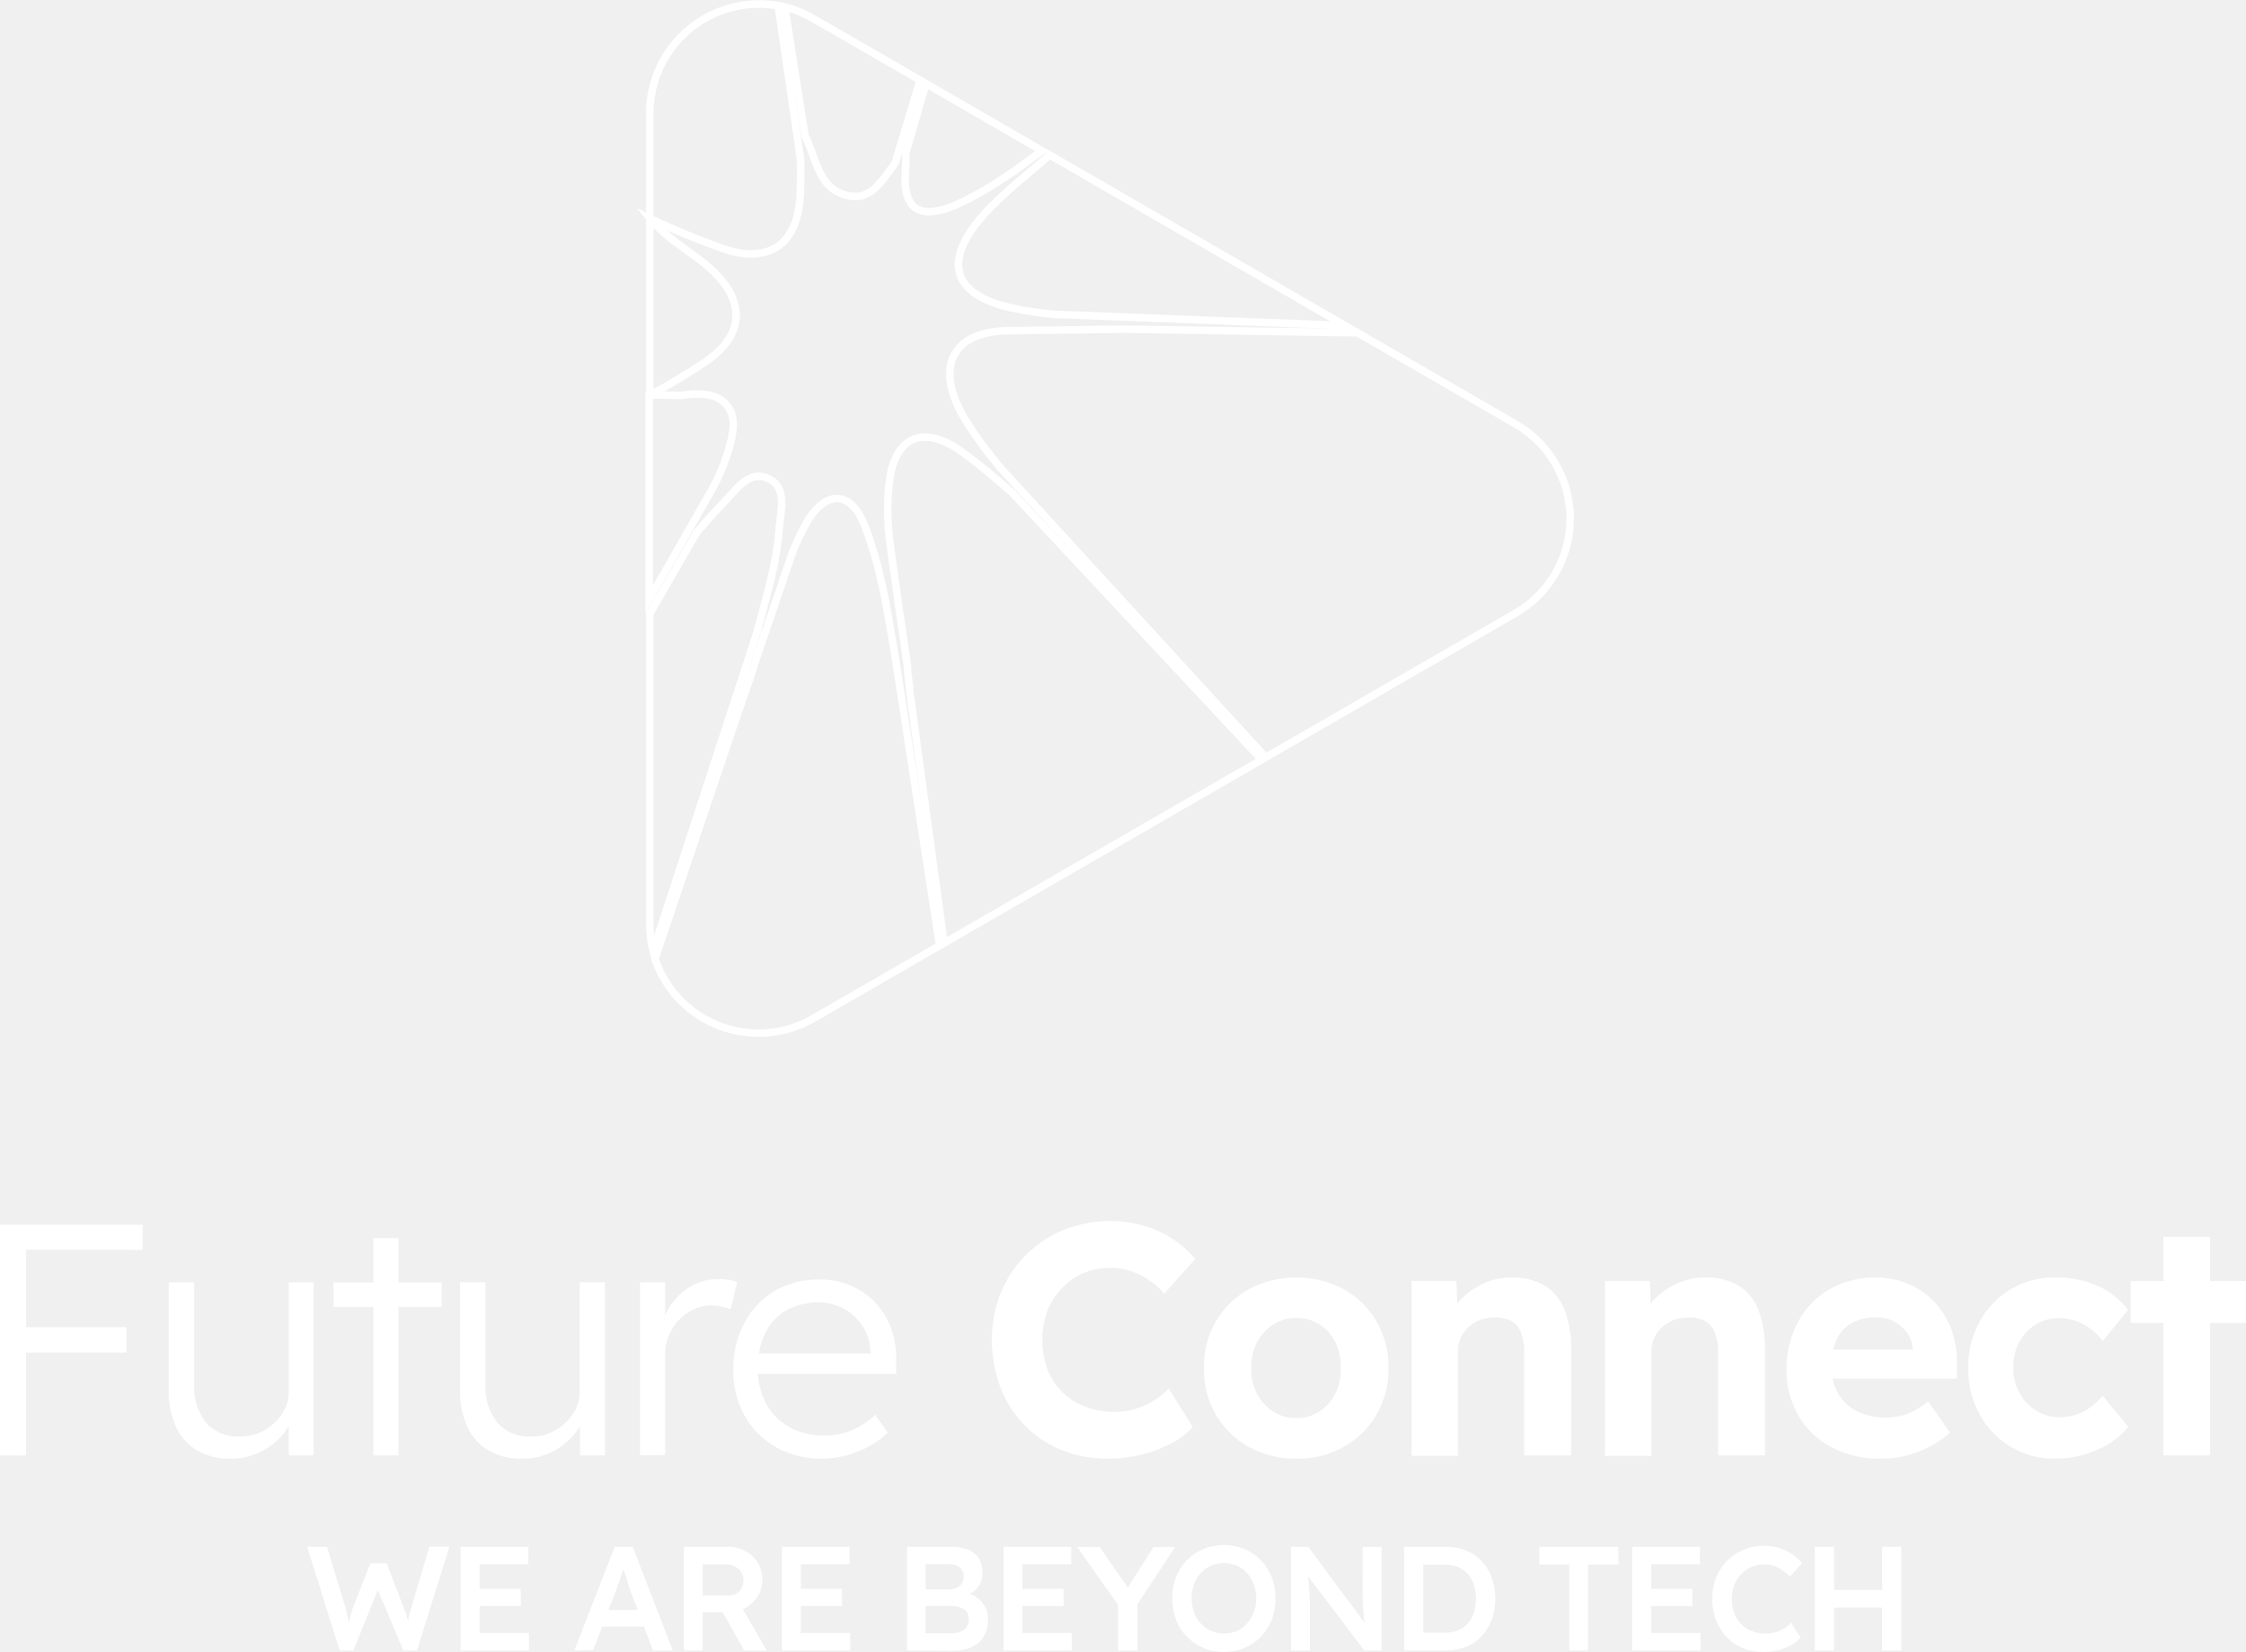
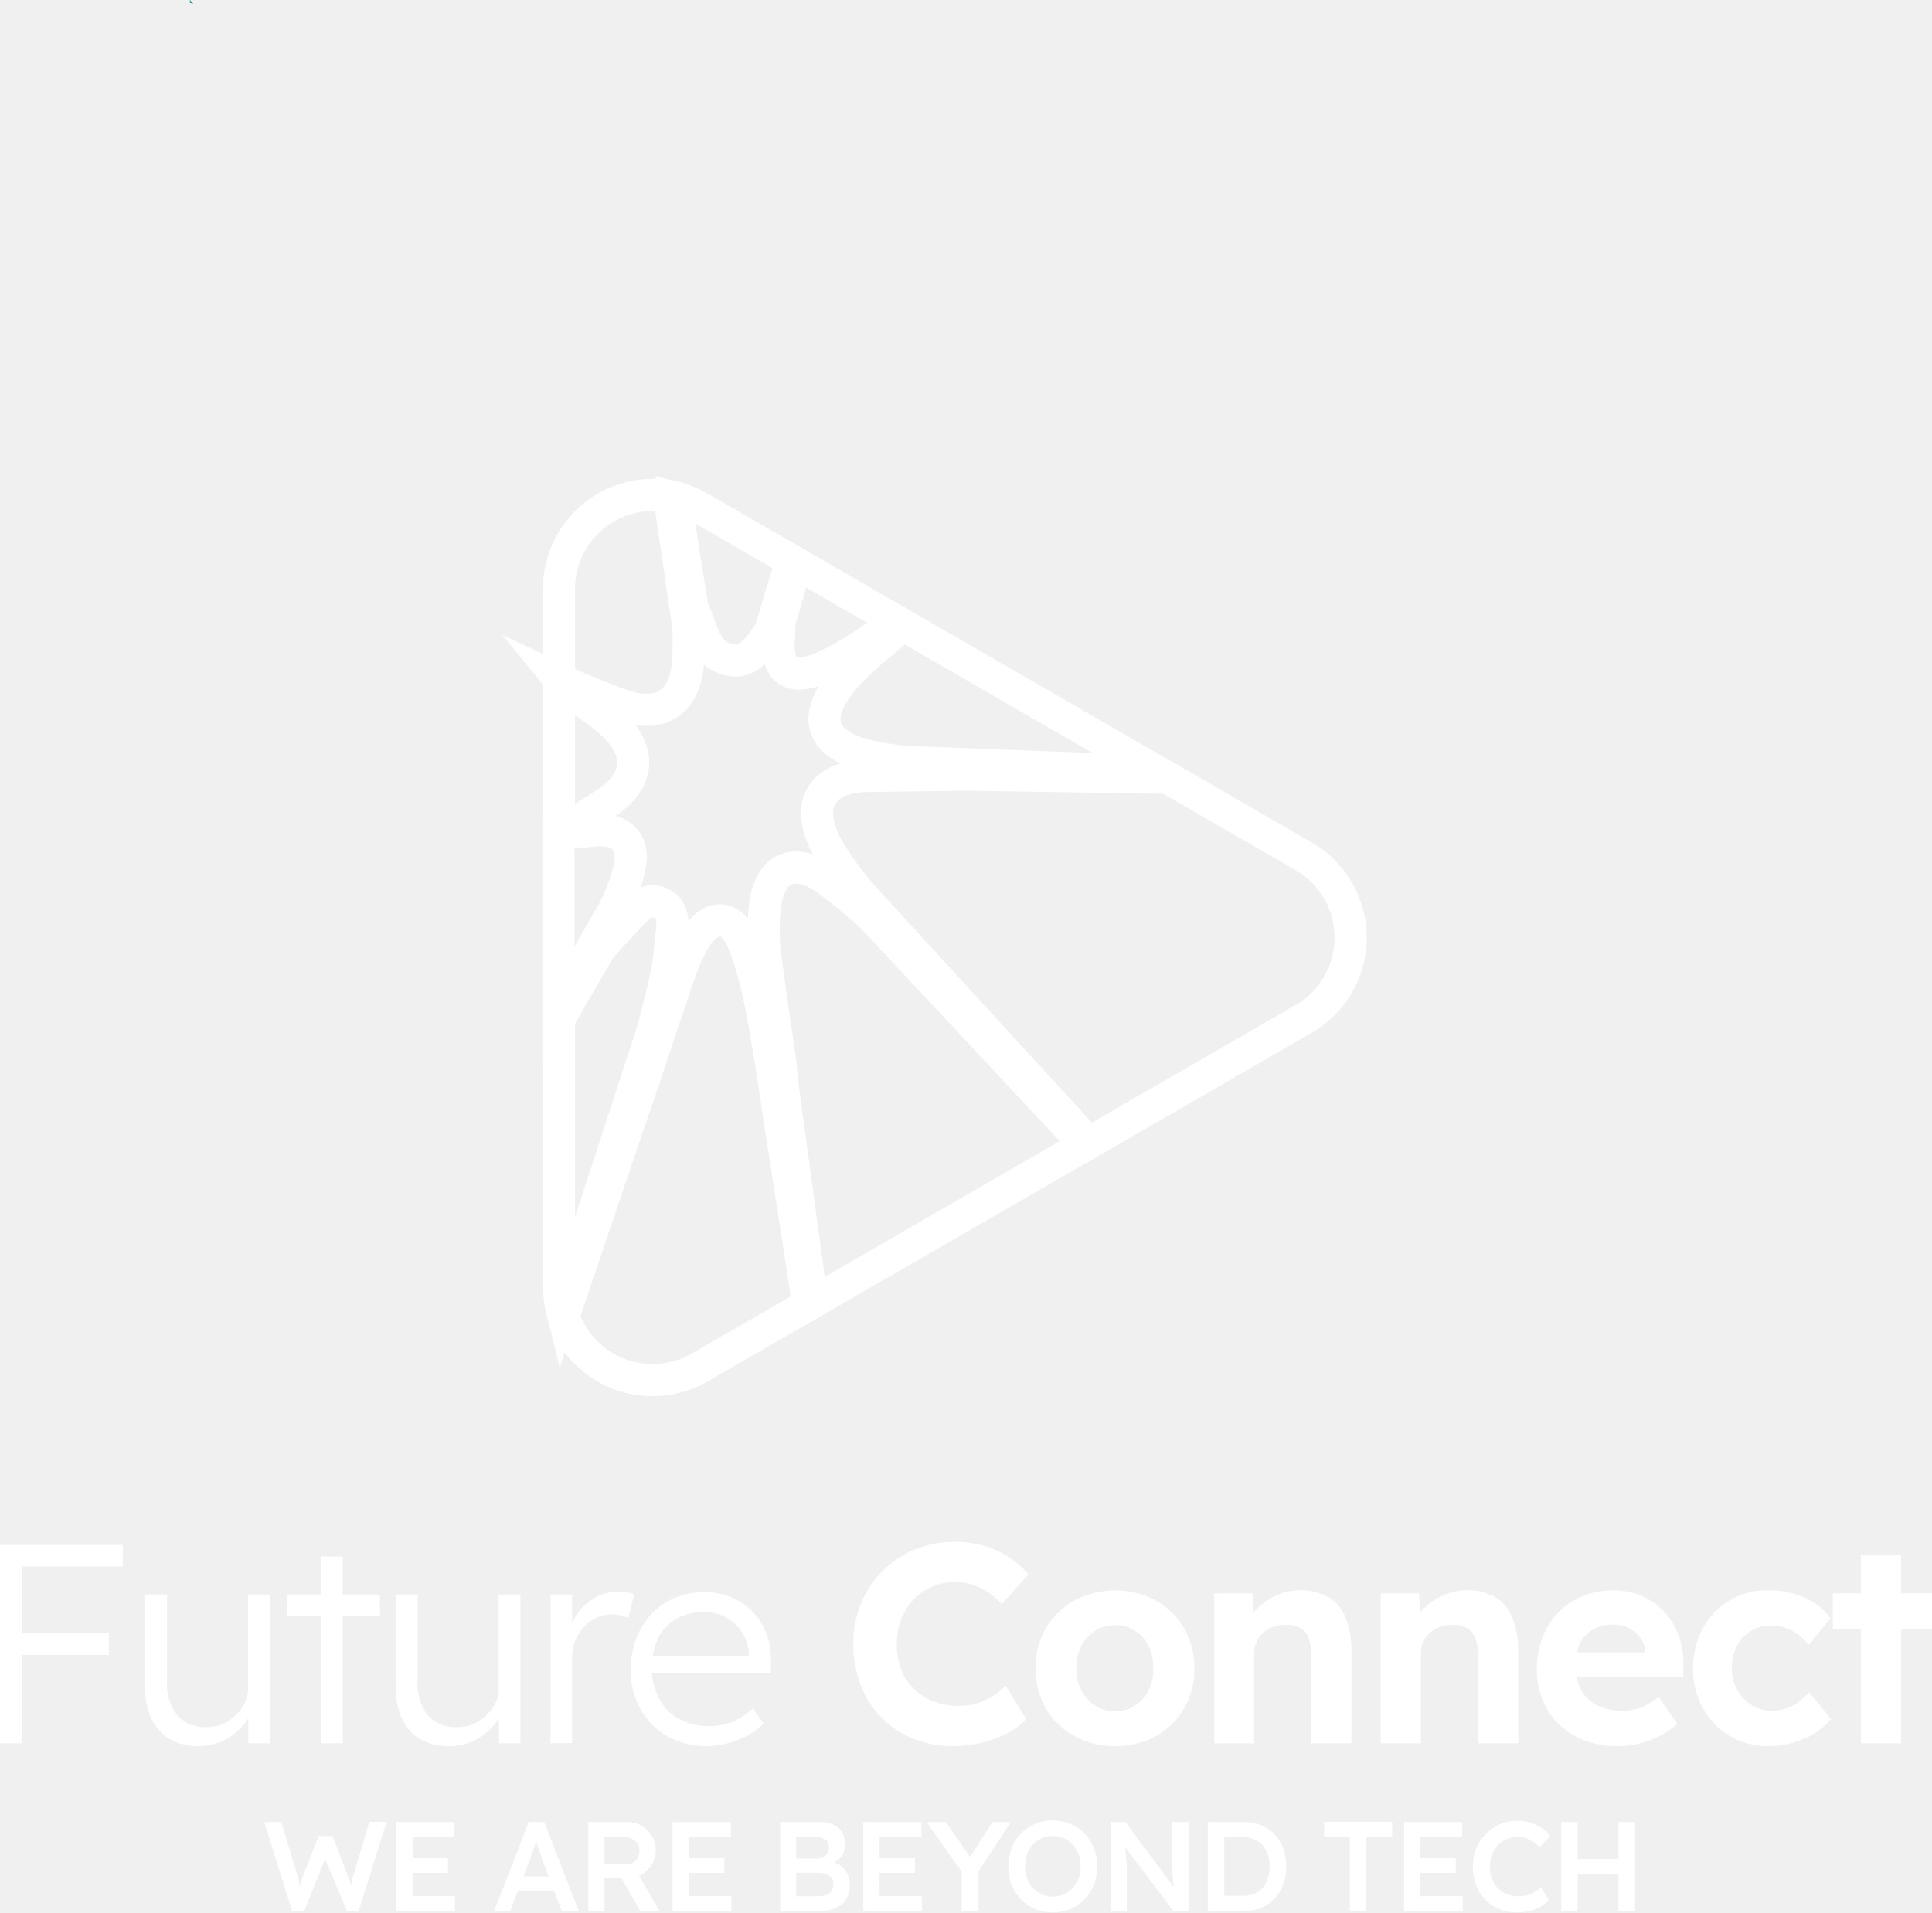
- <svg xmlns="http://www.w3.org/2000/svg" viewBox="0 0 300.72 221.19">
+ <svg xmlns="http://www.w3.org/2000/svg" viewBox="0 0 300.72 297.73">
  <defs>
-     <style>.cls-1{fill:#fff;}.cls-2{fill:none;stroke:#fff;stroke-miterlimit:10;}</style>
+     <style>.cls-1{fill:#02968a;}.cls-2{fill:#fff;}.cls-3{fill:none;stroke:#fff;stroke-miterlimit:10;stroke-width:5px;}</style>
  </defs>
  <g id="Layer_2" data-name="Layer 2">
    <g id="Layer_1-2" data-name="Layer 1">
-       <path class="cls-1" d="M0,194.88V164H3.49v30.89Zm1.59-13.77v-3.4H16.94v3.4Zm0-13.77V164H19.11v3.35Z" />
-       <path class="cls-1" d="M30.84,195.32a8.63,8.63,0,0,1-4.41-1.08,7.14,7.14,0,0,1-2.84-3.13,11.47,11.47,0,0,1-1-5.06V171.71H26v13.5a7.78,7.78,0,0,0,1.61,5.32,5.7,5.7,0,0,0,4.52,1.83,6.56,6.56,0,0,0,2.58-.5,7,7,0,0,0,2.05-1.35,6.46,6.46,0,0,0,1.39-1.88,4.7,4.7,0,0,0,.51-2.09V171.71H42v23.17H38.65l0-5,.66-.36a8.07,8.07,0,0,1-1.78,2.94,9.34,9.34,0,0,1-3,2.12A8.87,8.87,0,0,1,30.84,195.32Z" />
-       <path class="cls-1" d="M44.66,175v-3.27H59.13V175ZM50,194.88V165.8h3.35v29.08Z" />
-       <path class="cls-1" d="M69.85,195.32a8.61,8.61,0,0,1-4.41-1.08,7.17,7.17,0,0,1-2.85-3.13,11.61,11.61,0,0,1-1-5.06V171.71H65v13.5a7.83,7.83,0,0,0,1.61,5.32,5.73,5.73,0,0,0,4.53,1.83,6.56,6.56,0,0,0,2.58-.5,7,7,0,0,0,2-1.35,6.46,6.46,0,0,0,1.39-1.88,4.7,4.7,0,0,0,.51-2.09V171.71H81v23.17H77.66l0-5,.66-.36a8,8,0,0,1-1.79,2.94,9.3,9.3,0,0,1-2.95,2.12A8.9,8.9,0,0,1,69.85,195.32Z" />
-       <path class="cls-1" d="M85.69,194.88V171.71h3.36l0,6.71-.4-1.15a8.41,8.41,0,0,1,1.53-3,8.14,8.14,0,0,1,2.62-2.19,7.2,7.2,0,0,1,3.4-.81,7.91,7.91,0,0,1,1.41.11,5.64,5.64,0,0,1,1.1.28l-.88,3.66a13.07,13.07,0,0,0-1.26-.37,5.27,5.27,0,0,0-1.21-.15,5.86,5.86,0,0,0-2.54.55,6.4,6.4,0,0,0-2,1.47,6.94,6.94,0,0,0-1.31,2.1,6.66,6.66,0,0,0-.46,2.41v13.5Z" />
-       <path class="cls-1" d="M110.1,195.32a12.36,12.36,0,0,1-6.18-1.52,11,11,0,0,1-4.22-4.22,12.28,12.28,0,0,1-1.52-6.13,13.67,13.67,0,0,1,.86-4.92,11.8,11.8,0,0,1,2.38-3.84,10.63,10.63,0,0,1,3.64-2.49,12,12,0,0,1,4.64-.88,10.65,10.65,0,0,1,4.12.79,9.85,9.85,0,0,1,3.34,2.27,10.16,10.16,0,0,1,2.16,3.49,11.36,11.36,0,0,1,.66,4.43l0,1.68H100.61l-.71-2.74h17.26l-.62.75,0-1.1a6.45,6.45,0,0,0-1.06-3.35,7,7,0,0,0-2.49-2.3,6.81,6.81,0,0,0-3.33-.84,8.58,8.58,0,0,0-4.41,1.08,7,7,0,0,0-2.81,3.05,11.2,11.2,0,0,0-1,4.7,10,10,0,0,0,1.15,4.74,7.83,7.83,0,0,0,3.11,3.14,9.36,9.36,0,0,0,4.65,1.12,9.47,9.47,0,0,0,3.53-.64,11.12,11.12,0,0,0,3.31-2.14l1.68,2.38a10.55,10.55,0,0,1-2.49,1.83,14.46,14.46,0,0,1-3.07,1.22A12.66,12.66,0,0,1,110.1,195.32Z" />
-       <path class="cls-1" d="M148.35,195.32a16.28,16.28,0,0,1-6.24-1.17,14.46,14.46,0,0,1-4.94-3.31,14.69,14.69,0,0,1-3.22-5.05,17.63,17.63,0,0,1-1.13-6.4A16.46,16.46,0,0,1,134,173.1a15.33,15.33,0,0,1,8.41-8.4,16.2,16.2,0,0,1,6.29-1.2,16,16,0,0,1,4.34.6,14,14,0,0,1,3.93,1.77,13.85,13.85,0,0,1,3.07,2.71l-4.15,4.63a11.39,11.39,0,0,0-3.35-2.56,8.9,8.9,0,0,0-3.89-.88,9.31,9.31,0,0,0-3.55.68,8.59,8.59,0,0,0-2.89,2,9.36,9.36,0,0,0-1.94,3,10.53,10.53,0,0,0-.71,3.93,11,11,0,0,0,.69,4,8.43,8.43,0,0,0,2,3.05,8.74,8.74,0,0,0,3.07,1.94,10.85,10.85,0,0,0,4,.68,9.4,9.4,0,0,0,2.71-.39,10.83,10.83,0,0,0,2.45-1.11,10.15,10.15,0,0,0,2-1.63l3.22,5.16a9.72,9.72,0,0,1-2.82,2.17,17.92,17.92,0,0,1-4,1.52A18.22,18.22,0,0,1,148.35,195.32Z" />
-       <path class="cls-1" d="M173.55,195.32a12.67,12.67,0,0,1-6.33-1.57,11.63,11.63,0,0,1-4.42-4.3,12.06,12.06,0,0,1-1.61-6.22,12.24,12.24,0,0,1,1.61-6.31,11.63,11.63,0,0,1,4.42-4.3,13.59,13.59,0,0,1,12.68,0,11.55,11.55,0,0,1,4.39,4.3,12.14,12.14,0,0,1,1.61,6.31,12,12,0,0,1-1.61,6.22,11.55,11.55,0,0,1-4.39,4.3A12.64,12.64,0,0,1,173.55,195.32Zm0-5.43a5.55,5.55,0,0,0,3.11-.88,6.19,6.19,0,0,0,2.12-2.38,7,7,0,0,0,.73-3.4,7.34,7.34,0,0,0-.73-3.51,6,6,0,0,0-2.12-2.38,5.62,5.62,0,0,0-3.11-.86,5.55,5.55,0,0,0-3.09.88,6.29,6.29,0,0,0-2.16,2.38,7,7,0,0,0-.75,3.49,6.81,6.81,0,0,0,.75,3.4,6.29,6.29,0,0,0,2.16,2.38A5.55,5.55,0,0,0,173.55,189.89Z" />
-       <path class="cls-1" d="M189,194.88V171.54h6l.18,4.76-1.24.53a6.72,6.72,0,0,1,1.72-2.89,10,10,0,0,1,3-2.1,9,9,0,0,1,3.66-.79,8.54,8.54,0,0,1,4.44,1.06,6.58,6.58,0,0,1,2.69,3.2,13.78,13.78,0,0,1,.9,5.32v14.25h-6.26V181.07a7,7,0,0,0-.44-2.65,3.06,3.06,0,0,0-1.33-1.55,4.38,4.38,0,0,0-2.25-.44,5.53,5.53,0,0,0-1.94.33,4.93,4.93,0,0,0-1.57,1,4.27,4.27,0,0,0-1,1.42,4.16,4.16,0,0,0-.36,1.76v14H189Z" />
-       <path class="cls-1" d="M214.9,194.88V171.54h6l.18,4.76-1.24.53a6.72,6.72,0,0,1,1.72-2.89,10,10,0,0,1,3.05-2.1,8.93,8.93,0,0,1,3.66-.79,8.56,8.56,0,0,1,4.44,1.06,6.58,6.58,0,0,1,2.69,3.2,13.78,13.78,0,0,1,.9,5.32v14.25h-6.26V181.07a6.82,6.82,0,0,0-.45-2.65,3,3,0,0,0-1.32-1.55,4.38,4.38,0,0,0-2.25-.44,5.49,5.49,0,0,0-1.94.33,4.93,4.93,0,0,0-1.57,1,4.11,4.11,0,0,0-1.39,3.18v14H214.9Z" />
-       <path class="cls-1" d="M251.83,195.32a13.6,13.6,0,0,1-6.64-1.55,11,11,0,0,1-4.41-4.23,11.93,11.93,0,0,1-1.57-6.13,13.66,13.66,0,0,1,.88-5,11.48,11.48,0,0,1,2.47-3.91,11.24,11.24,0,0,1,3.78-2.54,12.41,12.41,0,0,1,4.78-.9,11.05,11.05,0,0,1,4.39.86,10.26,10.26,0,0,1,3.49,2.43,10.75,10.75,0,0,1,2.27,3.68,12.46,12.46,0,0,1,.75,4.64l0,1.94H243.23l-1-3.89h14.61l-.75.8v-.93a4,4,0,0,0-.78-2.16,4.91,4.91,0,0,0-1.74-1.48,5,5,0,0,0-2.34-.55,6.67,6.67,0,0,0-3.33.77,4.94,4.94,0,0,0-2,2.21,8.15,8.15,0,0,0-.68,3.55,7.27,7.27,0,0,0,.88,3.64,5.86,5.86,0,0,0,2.54,2.41,8.63,8.63,0,0,0,3.9.83,8,8,0,0,0,2.83-.48,10.81,10.81,0,0,0,2.78-1.68l2.95,4.19a13,13,0,0,1-2.78,1.9,14.08,14.08,0,0,1-3.18,1.19A13.41,13.41,0,0,1,251.83,195.32Z" />
-       <path class="cls-1" d="M275.22,195.32a11.31,11.31,0,0,1-10.17-5.94,12.44,12.44,0,0,1-1.53-6.15,12.69,12.69,0,0,1,1.53-6.25,11.33,11.33,0,0,1,10.17-5.93,13.69,13.69,0,0,1,5.71,1.17,9.86,9.86,0,0,1,4,3.2l-3.4,4.15A7.78,7.78,0,0,0,280,178a7.58,7.58,0,0,0-2-1.1,6.32,6.32,0,0,0-2.23-.4,6.08,6.08,0,0,0-3.22.86,6,6,0,0,0-2.21,2.39,7.25,7.25,0,0,0-.79,3.42,6.75,6.75,0,0,0,.84,3.35,6.51,6.51,0,0,0,2.25,2.38,5.76,5.76,0,0,0,3.13.88,7.15,7.15,0,0,0,2.18-.33,6.26,6.26,0,0,0,1.92-1,12.07,12.07,0,0,0,1.68-1.54l3.4,4.14a10.21,10.21,0,0,1-4.13,3.07A13.84,13.84,0,0,1,275.22,195.32Z" />
-       <path class="cls-1" d="M285.28,177.14v-5.6h15.44v5.6Zm4.37,17.74V165.62h6.26v29.26Z" />
-       <path class="cls-1" d="M45.47,221l-4.34-13.88h2.65l2.5,8.23a11.19,11.19,0,0,1,.28,1.11q.12.61.21,1.17c.07.37.12.66.14.87h-.53c.17-.64.3-1.14.39-1.53s.18-.7.24-.95.14-.48.22-.69l2.36-6h2.18l2.3,6c.14.36.27.7.37,1s.18.66.25,1,.14.65.21,1l-.47.12c0-.32.09-.58.11-.78s.06-.39.08-.54.06-.3.08-.45.07-.34.12-.56.13-.5.24-.84l2.44-8.17h2.67L55.83,221H54l-3.55-8.45.26.06L47.31,221Z" />
-       <path class="cls-1" d="M61.68,221V207.12h9.06v2.34H64.22v9.2h6.6V221Zm1.19-5.95v-2.3h6.86v2.3Z" />
-       <path class="cls-1" d="M76.9,221l5.41-13.88h2.4L90.08,221H87.43l-3-7.93c-.05-.15-.13-.39-.24-.74s-.24-.72-.37-1.13l-.37-1.12c-.11-.35-.19-.61-.23-.78l.5,0c-.08.27-.17.57-.28.9s-.22.69-.33,1-.24.7-.36,1-.23.62-.32.89l-3,7.85Zm2.46-3.19.87-2.22h6.32l1,2.22Z" />
-       <path class="cls-1" d="M91.57,221V207.12h6a4.56,4.56,0,0,1,3.9,2.17,4.3,4.3,0,0,1,.6,2.25,4.13,4.13,0,0,1-.6,2.18,4.6,4.6,0,0,1-1.63,1.59,4.47,4.47,0,0,1-2.27.59H94.09V221Zm2.52-7.36h3.54a2,2,0,0,0,1-.26,1.84,1.84,0,0,0,.67-.74,2.24,2.24,0,0,0,.24-1,2,2,0,0,0-1.13-1.88,2.59,2.59,0,0,0-1.23-.28H94.09ZM99.64,221l-3.53-6.27,2.63-.49,3.93,6.78Z" />
-       <path class="cls-1" d="M104.69,221V207.12h9.06v2.34h-6.52v9.2h6.6V221Zm1.19-5.95v-2.3h6.86v2.3Z" />
-       <path class="cls-1" d="M121.44,221V207.12h5.91a5.87,5.87,0,0,1,2.31.4,2.9,2.9,0,0,1,1.41,1.18,3.54,3.54,0,0,1,.48,1.89,3.06,3.06,0,0,1-.61,1.94,3,3,0,0,1-1.71,1.09v-.39a4.07,4.07,0,0,1,1.6.7,3.38,3.38,0,0,1,1.07,1.25,3.57,3.57,0,0,1,.38,1.69,4.54,4.54,0,0,1-.33,1.79A3.29,3.29,0,0,1,131,220a4.35,4.35,0,0,1-1.48.78,6.59,6.59,0,0,1-2,.27Zm2.5-8.19h3.19a2.12,2.12,0,0,0,1-.22,1.61,1.61,0,0,0,.67-.59,1.58,1.58,0,0,0,.24-.87,1.5,1.5,0,0,0-.54-1.25,2.5,2.5,0,0,0-1.58-.44h-3Zm0,5.87h3.49a2.6,2.6,0,0,0,1.69-.49,1.69,1.69,0,0,0,.6-1.4,1.53,1.53,0,0,0-.29-.95,1.9,1.9,0,0,0-.84-.6,3.43,3.43,0,0,0-1.26-.21h-3.39Z" />
-       <path class="cls-1" d="M134.36,221V207.12h9.06v2.34H136.9v9.2h6.6V221Zm1.19-5.95v-2.3h6.86v2.3Z" />
-       <path class="cls-1" d="M149.7,221v-6.92l.14,1-5.61-7.93h3l4.26,6.13-.89-.06,3.84-6.07h2.89L152,215.27l.3-1.35V221Z" />
-       <path class="cls-1" d="M163.88,221.19a6.94,6.94,0,0,1-2.77-.53,6.82,6.82,0,0,1-2.2-1.5,6.71,6.71,0,0,1-1.46-2.27,8.22,8.22,0,0,1,0-5.7,6.73,6.73,0,0,1,3.66-3.77,7.32,7.32,0,0,1,5.52,0,6.5,6.5,0,0,1,2.2,1.51,7,7,0,0,1,1.45,2.27,7.79,7.79,0,0,1,.51,2.84,7.67,7.67,0,0,1-.51,2.84,7,7,0,0,1-1.45,2.27,6.5,6.5,0,0,1-2.2,1.51A6.91,6.91,0,0,1,163.88,221.19Zm0-2.45a4.24,4.24,0,0,0,1.73-.35,4.11,4.11,0,0,0,1.36-1,4.69,4.69,0,0,0,.9-1.5,5.46,5.46,0,0,0,0-3.74,4.69,4.69,0,0,0-.9-1.5,4.11,4.11,0,0,0-1.36-1,4.48,4.48,0,0,0-3.47,0,4.15,4.15,0,0,0-1.37,1,4.4,4.4,0,0,0-.9,1.49,5.37,5.37,0,0,0-.32,1.88,5.18,5.18,0,0,0,.56,2.43,4.23,4.23,0,0,0,1.53,1.66A4.07,4.07,0,0,0,163.88,218.74Z" />
-       <path class="cls-1" d="M172.85,221V207.12h2.3L183.24,218l-.44.1c-.09-.6-.16-1.25-.22-1.94s-.11-1.43-.13-2.24,0-1.68,0-2.64v-4.14H185V221h-2.34l-8.09-10.69.48-.14q.13,1.41.21,2.31c.06.6.1,1.1.12,1.48s0,.7,0,.95,0,.49,0,.72V221Z" />
-       <path class="cls-1" d="M188,221V207.12h5.57a7.16,7.16,0,0,1,2.72.5,5.75,5.75,0,0,1,2.09,1.42,6.44,6.44,0,0,1,1.35,2.2,8.52,8.52,0,0,1,0,5.64,6.2,6.2,0,0,1-1.34,2.2,5.67,5.67,0,0,1-2.09,1.42,7.25,7.25,0,0,1-2.73.5Zm2.55-2-.17-.37h3.09a4.54,4.54,0,0,0,1.74-.32,3.45,3.45,0,0,0,1.3-.9,4,4,0,0,0,.81-1.44,6,6,0,0,0,.29-1.9,5.86,5.86,0,0,0-.29-1.89,4.07,4.07,0,0,0-.82-1.44,3.52,3.52,0,0,0-1.3-.91,4.48,4.48,0,0,0-1.73-.32h-3.15l.23-.34Z" />
-       <path class="cls-1" d="M210.1,221V209.5h-4v-2.38h10.59v2.38h-4.06V221Z" />
-       <path class="cls-1" d="M218.54,221V207.12h9.06v2.34h-6.52v9.2h6.6V221Zm1.19-5.95v-2.3h6.86v2.3Z" />
-       <path class="cls-1" d="M236.06,221.19a7.13,7.13,0,0,1-2.73-.51,6.22,6.22,0,0,1-2.16-1.48,6.82,6.82,0,0,1-1.42-2.28,7.92,7.92,0,0,1-.5-2.88,7.07,7.07,0,0,1,2-5.06,6.89,6.89,0,0,1,4.95-2,6.42,6.42,0,0,1,2,.3,7.08,7.08,0,0,1,1.76.82,5.23,5.23,0,0,1,1.32,1.24l-1.65,1.77a5.72,5.72,0,0,0-1.61-1.21,4,4,0,0,0-1.78-.42,4.25,4.25,0,0,0-1.71.34,4,4,0,0,0-1.39.95,4.37,4.37,0,0,0-.92,1.46,4.87,4.87,0,0,0-.34,1.87,5.28,5.28,0,0,0,.33,1.91,4.24,4.24,0,0,0,.93,1.48,3.85,3.85,0,0,0,1.45.93,5.28,5.28,0,0,0,1.87.32,4.83,4.83,0,0,0,1.25-.17,4.08,4.08,0,0,0,1.15-.51,4.78,4.78,0,0,0,.95-.77l1.27,2a4.67,4.67,0,0,1-1.27,1A7.87,7.87,0,0,1,238,221,8.23,8.23,0,0,1,236.06,221.19Z" />
-       <path class="cls-1" d="M243,221V207.12h2.56V221Zm1.07-5.73v-2.38h9.08v2.38ZM252,221V207.12h2.56V221Z" />
-       <path class="cls-2" d="M107.77,18.11c1.56,3.24,1.81,6.76,5.07,7.89,3.66,1.27,5.07-1.65,7-4.12l3.35-11.15L108.87,2.48a14.84,14.84,0,0,0-3.8-1.55Z" />
-       <path class="cls-2" d="M135.17,41.17a42.46,42.46,0,0,0,6.15.93l38.76,1.49L140.53,20.75c-3.08,2.77-6.44,5.22-9.16,8.39C126.3,35.06,127.58,39.4,135.17,41.17Z" />
-       <path class="cls-2" d="M134,24.09c1.92-1.19,3.68-2.61,5.52-3.9l-15.54-9-2.71,9.36a18.74,18.74,0,0,1,0,1.89c-.54,5.48,1.6,7.15,6.74,5A44.24,44.24,0,0,0,134,24.09Z" />
-       <path class="cls-2" d="M119,65.27a33.24,33.24,0,0,0,.09,6.91c.75,5.66,1.57,11.31,2.41,17,0,1.15.29,2.32.32,3.47l4.58,33.63,42.53-24.55-33.46-35.8c-2.14-1.86-4.29-3.7-6.57-5.35C123.48,56.6,119.52,58.55,119,65.27Z" />
-       <path class="cls-2" d="M104.32,70.79c.17-2.35,1.2-5.45-1.42-6.7s-4.35,1.5-6,3.2c-1.25,1.28-2.43,2.63-3.61,4L87,82.18v41.53a15.19,15.19,0,0,0,.44,3.61l13.94-42.73C102.56,80,104,75.52,104.32,70.79Z" />
-       <path class="cls-2" d="M119.94,88.47c-.1-.54-.19-1.07-.28-1.6-.93-5.7-1.86-11.4-4-16.76-1.73-4.21-4.79-4.48-7.33-.7a29.34,29.34,0,0,0-2.34,4.89L101.3,88.08c-.48,1.57-1,3.14-1.54,4.68v-.13L87.7,128.39a14.63,14.63,0,0,0,21.17,8l16.93-9.77Z" />
-       <path class="cls-2" d="M202.89,56.76l-21.13-12.2-31.22-.49-15.62.21c-7.57.15-9.72,5-5.88,11.58a51.63,51.63,0,0,0,5.11,7l35.32,38.55,33.42-19.29A14.62,14.62,0,0,0,202.89,56.76Z" />
-       <path class="cls-2" d="M94.37,48.5c5.28-3.51,5.56-8.13.88-12.41-2.63-2.4-5.92-4-8.21-6.82h0l0,0a104.5,104.5,0,0,0,10.33,4.21c5.74,1.71,9.29-.87,9.73-6.85.13-1.69.12-3.4.09-5.25l-3-20.62A14.64,14.64,0,0,0,87,15.14V52.93l0,0C89.52,51.57,92,50.08,94.37,48.5Z" />
-       <path class="cls-2" d="M95.46,65.3A26.34,26.34,0,0,0,98,58.5c.39-1.93.27-3.74-1.53-5-1.11-.79-3.18-.89-5.34-.54-1.43-.05-2.84-.09-4.21,0V80.27Z" />
+       <path class="cls-1" d="M30.08.57l0,0h0A6.44,6.44,0,0,1,29.56,0c0,.14,0,.29,0,.43Z" />
+       <path class="cls-2" d="M0,271.41V240.52H3.49v30.89Zm1.59-13.76v-3.4H16.94v3.4Zm0-13.77v-3.36H19.11v3.36Z" />
+       <path class="cls-2" d="M30.84,271.85a8.63,8.63,0,0,1-4.41-1.08,7.09,7.09,0,0,1-2.84-3.13,11.42,11.42,0,0,1-1-5.05V248.25H26v13.5a7.8,7.8,0,0,0,1.61,5.32,5.7,5.7,0,0,0,4.52,1.83,6.39,6.39,0,0,0,2.58-.51A7,7,0,0,0,36.71,267a6.42,6.42,0,0,0,1.39-1.87,4.71,4.71,0,0,0,.51-2.1V248.25H42v23.16H38.65l0-5,.66-.35A8,8,0,0,1,37.49,269a9.18,9.18,0,0,1-3,2.12A8.71,8.71,0,0,1,30.84,271.85Z" />
+       <path class="cls-2" d="M44.66,251.51v-3.26H59.13v3.26ZM50,271.41V242.33h3.35v29.08Z" />
+       <path class="cls-2" d="M69.85,271.85a8.61,8.61,0,0,1-4.41-1.08,7.11,7.11,0,0,1-2.85-3.13,11.57,11.57,0,0,1-1-5.05V248.25H65v13.5a7.85,7.85,0,0,0,1.61,5.32,5.73,5.73,0,0,0,4.53,1.83,6.39,6.39,0,0,0,2.58-.51,7,7,0,0,0,2-1.35,6.42,6.42,0,0,0,1.39-1.87,4.71,4.71,0,0,0,.51-2.1V248.25H81v23.16H77.66l0-5,.66-.35A7.84,7.84,0,0,1,76.49,269a9.14,9.14,0,0,1-2.95,2.12A8.75,8.75,0,0,1,69.85,271.85Z" />
+       <path class="cls-2" d="M85.69,271.41V248.25h3.36l0,6.7-.4-1.14a8.45,8.45,0,0,1,1.53-3,8.11,8.11,0,0,1,2.62-2.18,7.09,7.09,0,0,1,3.4-.82,9,9,0,0,1,1.41.11,5,5,0,0,1,1.1.29l-.88,3.66a13.11,13.11,0,0,0-1.26-.38,5.27,5.27,0,0,0-1.21-.15,5.86,5.86,0,0,0-2.54.55,6.28,6.28,0,0,0-2,1.48,6.94,6.94,0,0,0-1.31,2.1,6.6,6.6,0,0,0-.46,2.4v13.5Z" />
+       <path class="cls-2" d="M110.1,271.85a12.26,12.26,0,0,1-6.18-1.52,10.94,10.94,0,0,1-4.22-4.21A12.31,12.31,0,0,1,98.18,260a13.67,13.67,0,0,1,.86-4.92,11.76,11.76,0,0,1,2.38-3.83,10.52,10.52,0,0,1,3.64-2.5,12,12,0,0,1,4.64-.88,10.65,10.65,0,0,1,4.12.79,9.74,9.74,0,0,1,3.34,2.28,10,10,0,0,1,2.16,3.48,11.39,11.39,0,0,1,.66,4.44l0,1.67H100.61l-.71-2.73h17.26l-.62.75,0-1.11a6.45,6.45,0,0,0-1.06-3.35,7,7,0,0,0-2.49-2.29,6.81,6.81,0,0,0-3.33-.84,8.58,8.58,0,0,0-4.41,1.08,7,7,0,0,0-2.81,3,11.2,11.2,0,0,0-1,4.7,10,10,0,0,0,1.15,4.75,7.81,7.81,0,0,0,3.11,3.13,9.36,9.36,0,0,0,4.65,1.13,9.67,9.67,0,0,0,3.53-.64,11,11,0,0,0,3.31-2.15l1.68,2.39a10.83,10.83,0,0,1-2.49,1.83,14.43,14.43,0,0,1-3.07,1.21A12.24,12.24,0,0,1,110.1,271.85Z" />
+       <path class="cls-2" d="M148.35,271.85a16.28,16.28,0,0,1-6.24-1.17,14.43,14.43,0,0,1-4.94-3.3,14.74,14.74,0,0,1-3.22-5.06,17.6,17.6,0,0,1-1.13-6.4,16.37,16.37,0,0,1,1.19-6.28,15.31,15.31,0,0,1,8.41-8.41,16.82,16.82,0,0,1,10.63-.6A14,14,0,0,1,157,242.4a13.85,13.85,0,0,1,3.07,2.71l-4.15,4.64a11.39,11.39,0,0,0-3.35-2.56,8.77,8.77,0,0,0-3.89-.89,9.13,9.13,0,0,0-3.55.69,8.42,8.42,0,0,0-2.89,2,9.41,9.41,0,0,0-1.94,3.05,10.44,10.44,0,0,0-.71,3.92,11,11,0,0,0,.69,4,8.39,8.39,0,0,0,2,3,8.6,8.6,0,0,0,3.07,1.94,10.85,10.85,0,0,0,4,.69,9.07,9.07,0,0,0,2.71-.4,10.38,10.38,0,0,0,2.45-1.1,10.2,10.2,0,0,0,2-1.64l3.22,5.17a9.88,9.88,0,0,1-2.82,2.16,17,17,0,0,1-4,1.52A18.22,18.22,0,0,1,148.35,271.85Z" />
+       <path class="cls-2" d="M173.55,271.85a12.77,12.77,0,0,1-6.33-1.56A11.65,11.65,0,0,1,162.8,266a12,12,0,0,1-1.61-6.22,12.26,12.26,0,0,1,1.61-6.31,11.7,11.7,0,0,1,4.42-4.3,13.59,13.59,0,0,1,12.68,0,11.62,11.62,0,0,1,4.39,4.3,12.17,12.17,0,0,1,1.61,6.31,11.94,11.94,0,0,1-1.61,6.22,11.57,11.57,0,0,1-4.39,4.31A12.74,12.74,0,0,1,173.55,271.85Zm0-5.42a5.55,5.55,0,0,0,3.11-.89,6.12,6.12,0,0,0,2.12-2.38,7,7,0,0,0,.73-3.4,7.3,7.3,0,0,0-.73-3.5,6,6,0,0,0-2.12-2.39,5.7,5.7,0,0,0-3.11-.86,5.63,5.63,0,0,0-3.09.88,6.32,6.32,0,0,0-2.16,2.39,7,7,0,0,0-.75,3.48,6.79,6.79,0,0,0,.75,3.4,6.21,6.21,0,0,0,2.16,2.38A5.56,5.56,0,0,0,173.55,266.43Z" />
+       <path class="cls-2" d="M189,271.41V248.07h6l.18,4.77-1.24.52a6.78,6.78,0,0,1,1.72-2.89,10.14,10.14,0,0,1,3-2.09,8.85,8.85,0,0,1,3.66-.8,8.63,8.63,0,0,1,4.44,1.06,6.63,6.63,0,0,1,2.69,3.2,13.78,13.78,0,0,1,.9,5.32v14.25h-6.26V257.6a7,7,0,0,0-.44-2.65,3,3,0,0,0-1.33-1.54,4.38,4.38,0,0,0-2.25-.44,5.53,5.53,0,0,0-1.94.33,4.93,4.93,0,0,0-1.57.95,4.14,4.14,0,0,0-1,1.41,4.23,4.23,0,0,0-.36,1.76v14H189Z" />
+       <path class="cls-2" d="M214.9,271.41V248.07h6l.18,4.77-1.24.52a6.78,6.78,0,0,1,1.72-2.89,10.14,10.14,0,0,1,3.05-2.09,8.78,8.78,0,0,1,3.66-.8,8.66,8.66,0,0,1,4.44,1.06,6.63,6.63,0,0,1,2.69,3.2,13.78,13.78,0,0,1,.9,5.32v14.25h-6.26V257.6a6.82,6.82,0,0,0-.45-2.65,3,3,0,0,0-1.32-1.54,4.38,4.38,0,0,0-2.25-.44,5.49,5.49,0,0,0-1.94.33,4.93,4.93,0,0,0-1.57.95,4.17,4.17,0,0,0-1,1.41,4.39,4.39,0,0,0-.35,1.76v14H214.9Z" />
+       <path class="cls-2" d="M251.83,271.85a13.71,13.71,0,0,1-6.64-1.54,11.05,11.05,0,0,1-4.41-4.24,11.9,11.9,0,0,1-1.57-6.13,13.73,13.73,0,0,1,.88-5,11.44,11.44,0,0,1,2.47-3.9,11.09,11.09,0,0,1,3.78-2.54,12.41,12.41,0,0,1,4.78-.91,11.05,11.05,0,0,1,4.39.86,10.55,10.55,0,0,1,3.49,2.43,10.79,10.79,0,0,1,2.27,3.69,12.41,12.41,0,0,1,.75,4.63l0,1.94H243.23l-1-3.88h14.61l-.75.79v-.92a4,4,0,0,0-.78-2.17,4.89,4.89,0,0,0-1.74-1.47,5,5,0,0,0-2.34-.56,6.56,6.56,0,0,0-3.33.78,4.92,4.92,0,0,0-2,2.2,8.18,8.18,0,0,0-.68,3.55,7.31,7.31,0,0,0,.88,3.65,5.9,5.9,0,0,0,2.54,2.4,8.5,8.5,0,0,0,3.9.84,7.82,7.82,0,0,0,2.83-.49,10.75,10.75,0,0,0,2.78-1.67l2.95,4.19a13.38,13.38,0,0,1-2.78,1.9,15.11,15.11,0,0,1-3.18,1.19A13.9,13.9,0,0,1,251.83,271.85Z" />
+       <path class="cls-2" d="M275.22,271.85a11.49,11.49,0,0,1-6-1.58,11.32,11.32,0,0,1-4.17-4.35,12.48,12.48,0,0,1-1.53-6.16,12.65,12.65,0,0,1,1.53-6.24,11.31,11.31,0,0,1,10.17-5.94,13.69,13.69,0,0,1,5.71,1.17,9.86,9.86,0,0,1,4,3.2l-3.4,4.15a7.74,7.74,0,0,0-1.54-1.54,7.91,7.91,0,0,0-2-1.11,6.54,6.54,0,0,0-2.23-.39,6,6,0,0,0-3.22.86,5.91,5.91,0,0,0-2.21,2.38,7.25,7.25,0,0,0-.79,3.42,6.75,6.75,0,0,0,.84,3.35,6.54,6.54,0,0,0,2.25,2.39,5.84,5.84,0,0,0,3.13.88A7.15,7.15,0,0,0,278,266a6.07,6.07,0,0,0,1.92-1,11.48,11.48,0,0,0,1.68-1.54l3.4,4.15a10.19,10.19,0,0,1-4.13,3.06A13.84,13.84,0,0,1,275.22,271.85Z" />
+       <path class="cls-2" d="M285.28,253.67v-5.6h15.44v5.6Zm4.37,17.74V242.16h6.26v29.25Z" />
+       <path class="cls-2" d="M45.47,297.53l-4.34-13.87h2.65l2.5,8.22a11.19,11.19,0,0,1,.28,1.11q.12.61.21,1.17c.07.37.12.66.14.87h-.53c.17-.63.3-1.14.39-1.52s.18-.7.24-.95.14-.49.22-.7l2.36-6h2.18l2.3,6c.14.36.27.71.37,1s.18.67.25,1,.14.65.21,1l-.47.12c0-.31.09-.57.11-.78s.06-.38.08-.53.06-.31.08-.46.07-.34.12-.56.13-.49.24-.84l2.44-8.16h2.67l-4.34,13.87H54l-3.55-8.44.26.06-3.37,8.38Z" />
+       <path class="cls-2" d="M61.68,297.53V283.66h9.06V286H64.22v9.2h6.6v2.34Zm1.19-5.95v-2.29h6.86v2.29Z" />
+       <path class="cls-2" d="M76.9,297.53l5.41-13.87h2.4l5.37,13.87H87.43l-3-7.93c-.05-.14-.13-.39-.24-.73s-.24-.72-.37-1.13-.26-.79-.37-1.13-.19-.6-.23-.77l.5,0c-.08.26-.17.56-.28.9s-.22.68-.33,1-.24.7-.36,1l-.32.89-3,7.85Zm2.46-3.19.87-2.22h6.32l1,2.22Z" />
+       <path class="cls-2" d="M91.57,297.53V283.66h6a4.48,4.48,0,0,1,2.26.58,4.39,4.39,0,0,1,1.64,1.59,4.25,4.25,0,0,1,.6,2.25,4.13,4.13,0,0,1-.6,2.18,4.49,4.49,0,0,1-1.63,1.58,4.38,4.38,0,0,1-2.27.6H94.09v5.09Zm2.52-7.35h3.54a1.9,1.9,0,0,0,1-.27,1.82,1.82,0,0,0,.67-.73,2.24,2.24,0,0,0,.24-1,2,2,0,0,0-.3-1.13,2.18,2.18,0,0,0-.83-.76,2.71,2.71,0,0,0-1.23-.27H94.09Zm5.55,7.35-3.53-6.26,2.63-.5,3.93,6.78Z" />
+       <path class="cls-2" d="M104.69,297.53V283.66h9.06V286h-6.52v9.2h6.6v2.34Zm1.19-5.95v-2.29h6.86v2.29Z" />
+       <path class="cls-2" d="M121.44,297.53V283.66h5.91a6.06,6.06,0,0,1,2.31.39,3,3,0,0,1,1.41,1.18,3.56,3.56,0,0,1,.48,1.89,3.09,3.09,0,0,1-.61,1.95,3.06,3.06,0,0,1-1.71,1.09v-.4a4.22,4.22,0,0,1,1.6.7,3.46,3.46,0,0,1,1.07,1.25,3.61,3.61,0,0,1,.38,1.7,4.49,4.49,0,0,1-.33,1.78,3.15,3.15,0,0,1-.95,1.29,4.35,4.35,0,0,1-1.48.78,6.59,6.59,0,0,1-2,.27Zm2.5-8.18h3.19a2.25,2.25,0,0,0,1-.22,1.7,1.7,0,0,0,.67-.6,1.58,1.58,0,0,0,.24-.87,1.52,1.52,0,0,0-.54-1.25,2.5,2.5,0,0,0-1.58-.43h-3Zm0,5.86h3.49a2.66,2.66,0,0,0,1.69-.48,1.7,1.7,0,0,0,.6-1.4,1.51,1.51,0,0,0-.29-.95,1.84,1.84,0,0,0-.84-.61,3.43,3.43,0,0,0-1.26-.21h-3.39Z" />
+       <path class="cls-2" d="M134.36,297.53V283.66h9.06V286H136.9v9.2h6.6v2.34Zm1.19-5.95v-2.29h6.86v2.29Z" />
+       <path class="cls-2" d="M149.7,297.53v-6.92l.14,1-5.61-7.92h3l4.26,6.12-.89-.06,3.84-6.06h2.89L152,291.8l.3-1.35v7.08Z" />
+       <path class="cls-2" d="M163.88,297.73a7,7,0,0,1-2.77-.54,6.64,6.64,0,0,1-2.2-1.49,6.81,6.81,0,0,1-1.46-2.27,8.25,8.25,0,0,1,0-5.71,6.73,6.73,0,0,1,3.66-3.77,7.45,7.45,0,0,1,5.52,0,6.5,6.5,0,0,1,2.2,1.51,7.1,7.1,0,0,1,1.45,2.28,8.16,8.16,0,0,1,0,5.68,7.16,7.16,0,0,1-1.45,2.27,6.33,6.33,0,0,1-2.2,1.5A6.92,6.92,0,0,1,163.88,297.73Zm0-2.46a4.09,4.09,0,0,0,1.73-.35,4,4,0,0,0,1.36-1,4.75,4.75,0,0,0,.9-1.49,5.23,5.23,0,0,0,.33-1.88,5.18,5.18,0,0,0-.33-1.87,4.91,4.91,0,0,0-.9-1.5,4.11,4.11,0,0,0-1.36-1,4.6,4.6,0,0,0-3.47,0,4.15,4.15,0,0,0-1.37,1,4.5,4.5,0,0,0-.9,1.49,5.41,5.41,0,0,0-.32,1.88,5.13,5.13,0,0,0,.56,2.43,4.26,4.26,0,0,0,1.53,1.67A4.15,4.15,0,0,0,163.88,295.27Z" />
+       <path class="cls-2" d="M172.85,297.53V283.66h2.3l8.09,10.86-.44.1c-.09-.61-.16-1.26-.22-1.95s-.11-1.43-.13-2.23,0-1.69,0-2.64v-4.14H185v13.87h-2.34l-8.09-10.68.48-.14q.13,1.41.21,2.31t.12,1.47c0,.39,0,.7,0,1s0,.49,0,.71v5.37Z" />
+       <path class="cls-2" d="M188,297.53V283.66h5.57a7.16,7.16,0,0,1,2.72.49,5.77,5.77,0,0,1,2.09,1.43,6.25,6.25,0,0,1,1.35,2.2,7.85,7.85,0,0,1,.48,2.81,8,8,0,0,1-.48,2.83,6.38,6.38,0,0,1-1.34,2.2,5.79,5.79,0,0,1-2.09,1.42,7.25,7.25,0,0,1-2.73.49Zm2.55-2-.17-.38h3.09a4.54,4.54,0,0,0,1.74-.31,3.59,3.59,0,0,0,1.3-.91,4.08,4.08,0,0,0,.81-1.43,6,6,0,0,0,.29-1.91,5.86,5.86,0,0,0-.29-1.89,4.07,4.07,0,0,0-.82-1.44,3.64,3.64,0,0,0-1.3-.91,4.48,4.48,0,0,0-1.73-.32h-3.15l.23-.33Z" />
+       <path class="cls-2" d="M210.1,297.53V286h-4v-2.37h10.59V286h-4.06v11.5Z" />
+       <path class="cls-2" d="M218.54,297.53V283.66h9.06V286h-6.52v9.2h6.6v2.34Zm1.19-5.95v-2.29h6.86v2.29Z" />
+       <path class="cls-2" d="M236.06,297.73a7,7,0,0,1-2.73-.52,6.19,6.19,0,0,1-2.16-1.47,6.82,6.82,0,0,1-1.42-2.28,7.94,7.94,0,0,1-.5-2.89,7.15,7.15,0,0,1,.53-2.79,7.06,7.06,0,0,1,1.49-2.26,6.68,6.68,0,0,1,2.22-1.51,7,7,0,0,1,2.73-.53,6.74,6.74,0,0,1,2,.29,7.11,7.11,0,0,1,1.76.83,5.05,5.05,0,0,1,1.32,1.24l-1.65,1.76a5.91,5.91,0,0,0-1.61-1.21,4,4,0,0,0-1.78-.41,4.42,4.42,0,0,0-1.71.33,4.09,4.09,0,0,0-1.39.95,4.48,4.48,0,0,0-.92,1.46,4.9,4.9,0,0,0-.34,1.87,5.37,5.37,0,0,0,.33,1.92,4.29,4.29,0,0,0,.93,1.47,3.85,3.85,0,0,0,1.45.93,5.06,5.06,0,0,0,1.87.32,4.43,4.43,0,0,0,1.25-.17,4.36,4.36,0,0,0,1.15-.5,4.82,4.82,0,0,0,.95-.78l1.27,2.05a4.88,4.88,0,0,1-1.27,1,7.4,7.4,0,0,1-1.76.68A7.77,7.77,0,0,1,236.06,297.73Z" />
+       <path class="cls-2" d="M243,297.53V283.66h2.56v13.87Zm1.07-5.73v-2.38h9.08v2.38Zm7.85,5.73V283.66h2.56v13.87Z" />
+       <path class="cls-3" d="M107.77,94.65c1.56,3.23,1.81,6.76,5.07,7.88,3.66,1.27,5.07-1.65,7-4.12l3.35-11.14L108.87,79a14.8,14.8,0,0,0-3.8-1.54Z" />
+       <path class="cls-3" d="M135.17,117.7a42.48,42.48,0,0,0,6.15.94l38.76,1.49L140.53,97.29c-3.08,2.76-6.44,5.21-9.16,8.38C126.3,111.59,127.58,115.94,135.17,117.7Z" />
+       <path class="cls-3" d="M134,100.62c1.92-1.18,3.68-2.61,5.52-3.9l-15.54-9-2.71,9.35a18.7,18.7,0,0,1,0,1.89c-.54,5.49,1.6,7.15,6.74,5A43.19,43.19,0,0,0,134,100.62Z" />
+       <path class="cls-3" d="M119,141.81a33.13,33.13,0,0,0,.09,6.9c.75,5.67,1.57,11.32,2.41,17,0,1.14.29,2.31.32,3.46l4.58,33.64,42.53-24.56-33.46-35.79c-2.14-1.86-4.29-3.7-6.57-5.36C123.48,133.13,119.52,135.09,119,141.81Z" />
+       <path class="cls-3" d="M104.32,147.32c.17-2.35,1.2-5.45-1.42-6.69s-4.35,1.49-6,3.19c-1.25,1.29-2.43,2.64-3.61,4L87,158.71v41.53a15.12,15.12,0,0,0,.44,3.61l13.94-42.73C102.56,156.57,104,152.06,104.32,147.32Z" />
+       <path class="cls-3" d="M119.94,165c-.1-.53-.19-1.06-.28-1.6-.93-5.69-1.86-11.4-4-16.75-1.73-4.22-4.79-4.48-7.33-.71a29.72,29.72,0,0,0-2.34,4.89l-4.64,13.78c-.48,1.57-1,3.14-1.54,4.69v-.14L87.7,204.92a14.64,14.64,0,0,0,21.17,8l16.93-9.77Z" />
+       <path class="cls-3" d="M202.89,133.3l-21.13-12.2-31.22-.49-15.62.2c-7.57.16-9.72,5-5.88,11.58a51,51,0,0,0,5.11,7l35.32,38.56,33.42-19.3A14.61,14.61,0,0,0,202.89,133.3Z" />
+       <path class="cls-3" d="M94.37,125c5.28-3.5,5.56-8.12.88-12.4-2.63-2.41-5.92-4-8.21-6.82h0l0,0A109.61,109.61,0,0,0,97.36,110c5.74,1.71,9.29-.88,9.73-6.85.13-1.7.12-3.41.09-5.26l-3-20.61A14.63,14.63,0,0,0,87,91.67v37.79l0,0A84.56,84.56,0,0,0,94.37,125Z" />
+       <path class="cls-3" d="M95.46,141.83A26.21,26.21,0,0,0,98,135c.39-1.92.27-3.74-1.53-5-1.11-.78-3.18-.89-5.34-.54-1.43-.05-2.84-.09-4.21,0V156.8Z" />
    </g>
  </g>
</svg>
